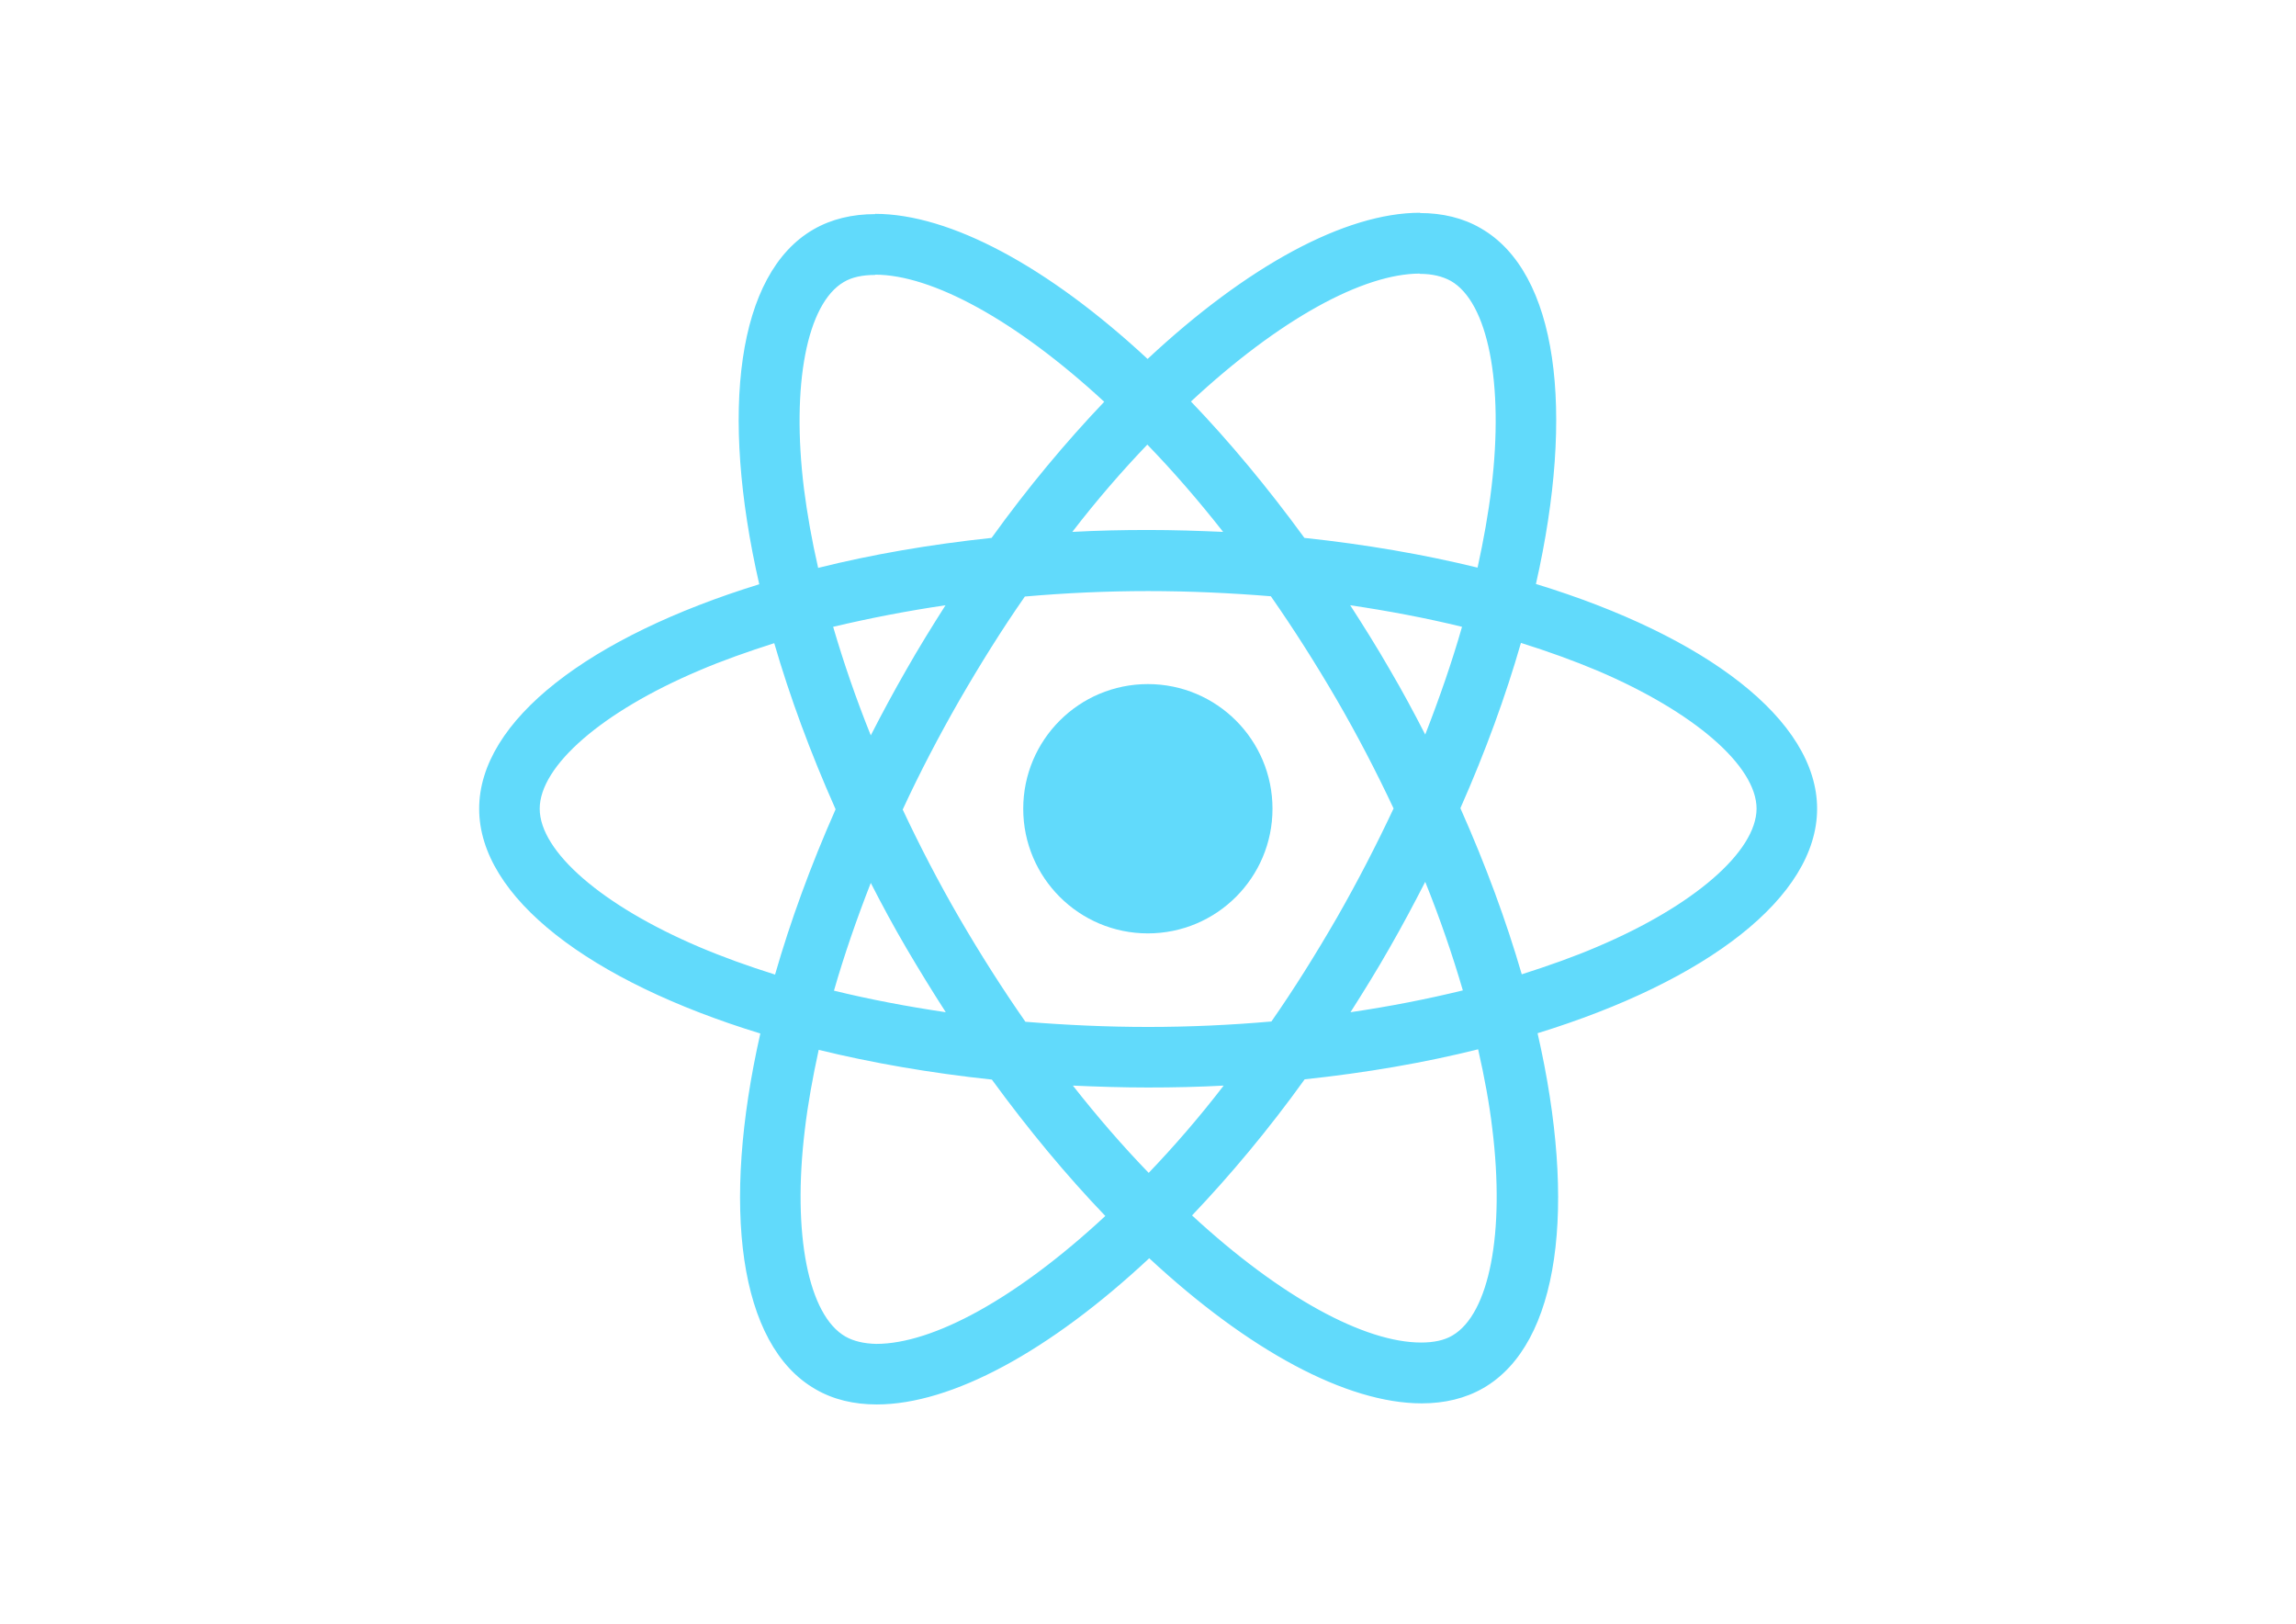
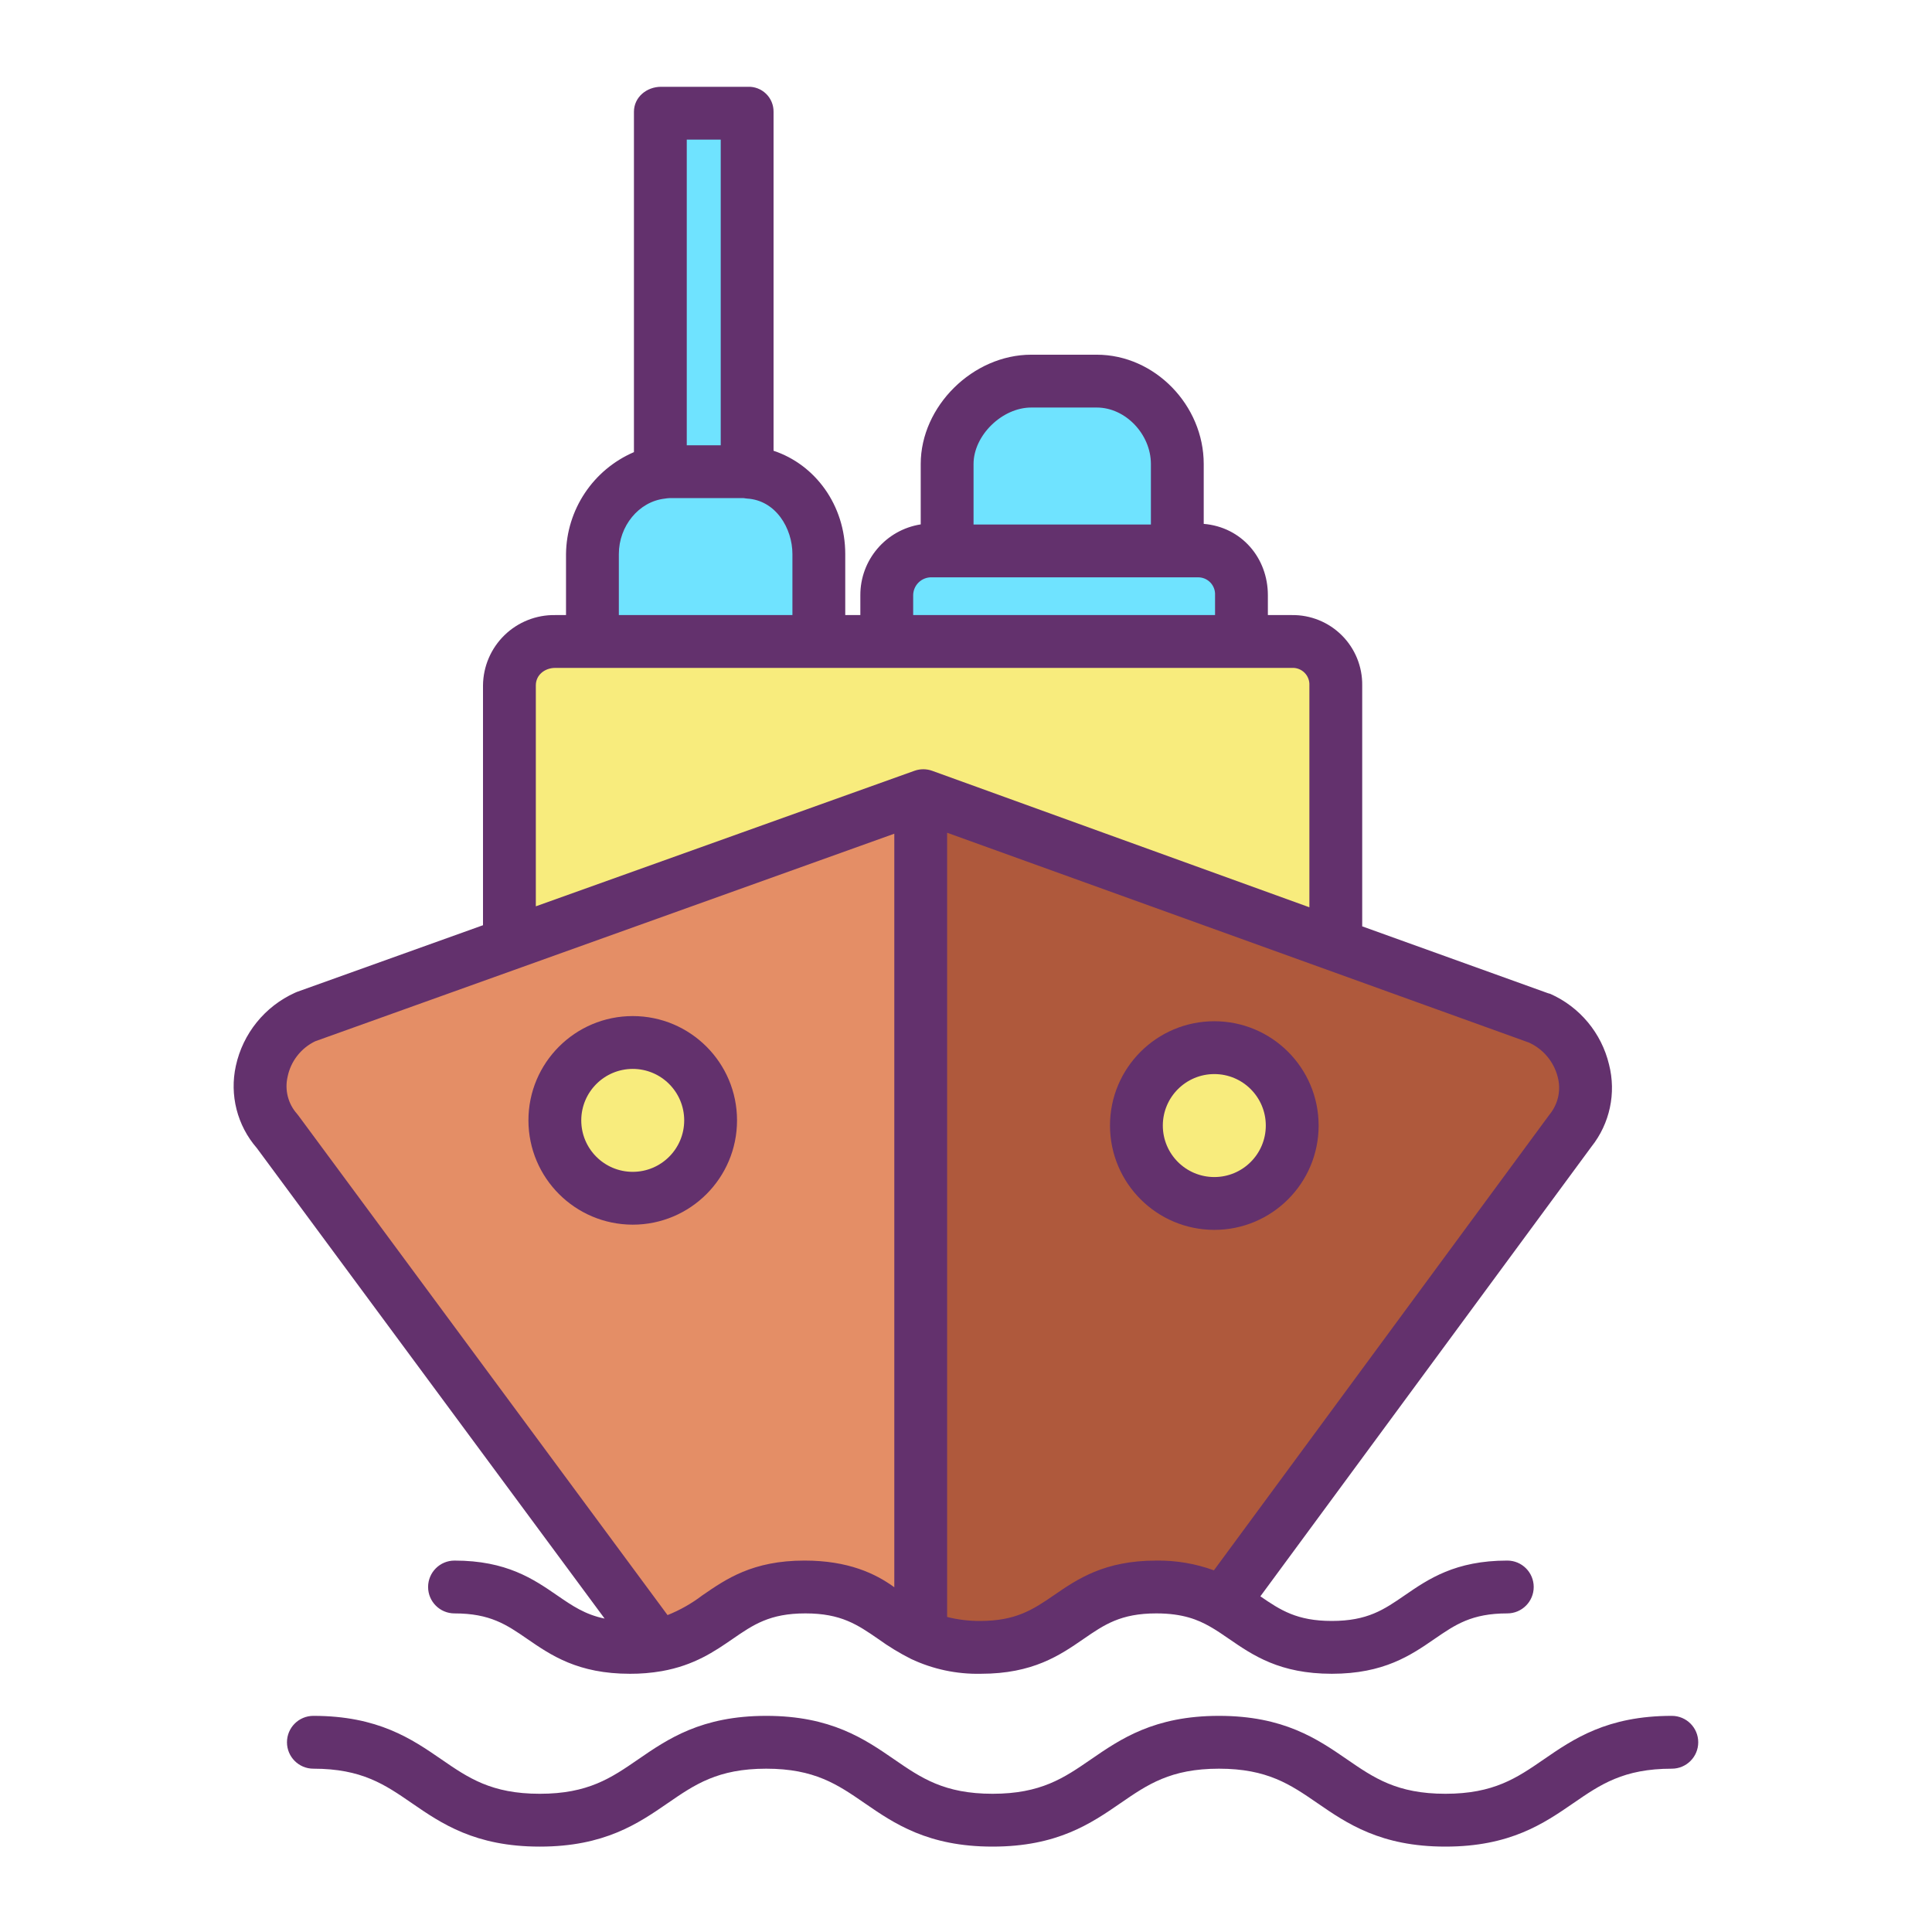
- <svg xmlns="http://www.w3.org/2000/svg" viewBox="0 0 841.9 595.3">
-   <g fill="#61DAFB">
-     <path d="M666.3 296.5c0-32.5-40.7-63.3-103.1-82.4 14.4-63.6 8-114.2-20.2-130.4-6.5-3.8-14.1-5.6-22.4-5.6v22.3c4.6 0 8.3.9 11.4 2.6 13.6 7.8 19.5 37.5 14.9 75.7-1.1 9.4-2.9 19.3-5.1 29.4-19.6-4.8-41-8.5-63.5-10.9-13.5-18.5-27.5-35.3-41.6-50 32.6-30.3 63.2-46.9 84-46.9V78c-27.5 0-63.5 19.6-99.9 53.6-36.4-33.8-72.4-53.2-99.9-53.2v22.3c20.7 0 51.4 16.5 84 46.6-14 14.7-28 31.4-41.3 49.9-22.6 2.4-44 6.1-63.6 11-2.3-10-4-19.7-5.2-29-4.7-38.2 1.1-67.9 14.6-75.8 3-1.8 6.9-2.6 11.5-2.6V78.5c-8.4 0-16 1.8-22.6 5.6-28.1 16.2-34.4 66.7-19.9 130.1-62.2 19.2-102.7 49.9-102.7 82.3 0 32.5 40.7 63.3 103.1 82.4-14.4 63.6-8 114.2 20.2 130.4 6.5 3.8 14.1 5.6 22.5 5.6 27.5 0 63.5-19.6 99.9-53.6 36.4 33.8 72.4 53.2 99.9 53.2 8.4 0 16-1.8 22.6-5.6 28.1-16.2 34.4-66.7 19.9-130.1 62-19.1 102.5-49.9 102.5-82.3zm-130.2-66.7c-3.7 12.9-8.3 26.2-13.5 39.5-4.1-8-8.4-16-13.1-24-4.6-8-9.5-15.8-14.4-23.4 14.2 2.1 27.9 4.7 41 7.9zm-45.8 106.5c-7.8 13.5-15.8 26.3-24.1 38.2-14.9 1.3-30 2-45.2 2-15.1 0-30.2-.7-45-1.9-8.3-11.9-16.4-24.6-24.2-38-7.6-13.1-14.5-26.4-20.8-39.8 6.2-13.4 13.2-26.8 20.7-39.9 7.8-13.5 15.8-26.3 24.1-38.2 14.9-1.3 30-2 45.2-2 15.1 0 30.2.7 45 1.9 8.3 11.9 16.4 24.6 24.2 38 7.6 13.1 14.5 26.4 20.8 39.8-6.3 13.4-13.2 26.8-20.7 39.9zm32.3-13c5.4 13.4 10 26.8 13.8 39.8-13.1 3.2-26.9 5.9-41.2 8 4.9-7.7 9.8-15.6 14.4-23.7 4.6-8 8.9-16.1 13-24.1zM421.2 430c-9.3-9.6-18.6-20.3-27.8-32 9 .4 18.2.7 27.5.7 9.4 0 18.7-.2 27.8-.7-9 11.7-18.3 22.4-27.5 32zm-74.4-58.9c-14.2-2.1-27.9-4.7-41-7.9 3.7-12.9 8.3-26.2 13.5-39.5 4.1 8 8.4 16 13.1 24 4.7 8 9.5 15.8 14.4 23.4zM420.7 163c9.3 9.6 18.6 20.3 27.8 32-9-.4-18.2-.7-27.5-.7-9.4 0-18.7.2-27.8.7 9-11.7 18.3-22.4 27.5-32zm-74 58.9c-4.9 7.7-9.8 15.6-14.4 23.7-4.6 8-8.9 16-13 24-5.4-13.4-10-26.8-13.8-39.8 13.1-3.1 26.9-5.8 41.2-7.9zm-90.5 125.2c-35.4-15.1-58.3-34.9-58.3-50.6 0-15.7 22.9-35.6 58.3-50.6 8.6-3.7 18-7 27.7-10.1 5.7 19.6 13.2 40 22.5 60.9-9.2 20.8-16.6 41.1-22.2 60.6-9.9-3.1-19.3-6.5-28-10.2zM310 490c-13.6-7.8-19.5-37.5-14.9-75.7 1.1-9.4 2.9-19.3 5.1-29.4 19.6 4.8 41 8.5 63.5 10.9 13.5 18.5 27.5 35.3 41.6 50-32.6 30.3-63.2 46.9-84 46.9-4.5-.1-8.3-1-11.3-2.7zm237.2-76.2c4.7 38.2-1.1 67.9-14.6 75.8-3 1.8-6.9 2.6-11.5 2.6-20.7 0-51.4-16.5-84-46.6 14-14.7 28-31.4 41.3-49.9 22.6-2.4 44-6.1 63.6-11 2.3 10.1 4.1 19.8 5.2 29.1zm38.5-66.7c-8.6 3.7-18 7-27.7 10.1-5.7-19.6-13.2-40-22.5-60.9 9.2-20.8 16.6-41.1 22.2-60.6 9.9 3.1 19.3 6.5 28.1 10.2 35.4 15.1 58.3 34.9 58.3 50.6-.1 15.7-23 35.6-58.4 50.6zM320.8 78.4z" />
-     <circle cx="420.9" cy="296.5" r="45.7" />
-     <path d="M520.5 78.1z" />
-   </g>
+ <svg xmlns="http://www.w3.org/2000/svg" id="Layer_1" data-name="Layer 1" viewBox="0 0 512 512" width="512" height="512">
+   <path d="M408.04,269.8c11.64,5.08,15.98,20.28,8.18,29.79l-92.26,125.3c-4.36-2.46-9.59-4.32-17.52-4.32-23.25,0-23.25,16-46.5,16a34.3,34.3,0,0,1-15.49-3.25V211l.4-.14,109.34,39.49Zm-65.59,28.48a20.645,20.645,0,1,0-20.64,20.65A20.639,20.639,0,0,0,342.45,298.28Z" style="fill:#af593c" />
+   <path d="M244.45,211,135.2,250.1l-.06-.18v-68.3a12,12,0,0,1,12-12H342.35a12.01,12.01,0,0,1,12,12v68.3l-.16.43L244.85,210.86Z" style="fill:#f8ec7d" />
+   <path d="M321.81,277.64a20.645,20.645,0,1,1-20.65,20.64A20.639,20.639,0,0,1,321.81,277.64Z" style="fill:#f8ec7d" />
+   <path d="M329.39,157.75v11.87H234.98V157.75a12,12,0,0,1,12-12h70.41A12,12,0,0,1,329.39,157.75Z" style="fill:#6fe3ff" />
+   <path d="M312.03,122.96v22.79H251.25V122.96c0-11.55,10.49-21.71,22.04-21.71h17.36C302.2,101.25,312.03,111.41,312.03,122.96Z" style="fill:#6fe3ff" />
+   <path d="M244.45,211V433.32c-9.71-4.68-14.5-12.75-31.01-12.75-20.57,0-22.94,12.52-39.3,15.41L73.51,299.84c-8.68-9.76-4.34-24.96,7.6-30.38L135.2,250.1Zm-56.12,85.91a20.645,20.645,0,1,0-20.65,20.64A20.647,20.647,0,0,0,188.33,296.91Z" style="fill:#e48e66" />
+   <path d="M216.53,146.83v22.79H156.85V146.83c0-10.8,7.92-20.37,18.38-21.57a18.292,18.292,0,0,1,2.23-.13H197c.39,0,.78.01,1.16.04C209.08,125.82,216.53,135.67,216.53,146.83Z" style="fill:#6fe3ff" />
+   <path d="M198.16,125.13v.04c-.38-.03-.77-.04-1.16-.04H177.46a18.292,18.292,0,0,0-2.23.13l-.02-.13V29.63h22.95Z" style="fill:#6fe3ff" />
+   <path d="M167.68,276.27a20.64,20.64,0,1,1-20.64,20.64A20.647,20.647,0,0,1,167.68,276.27Z" style="fill:#f8ec7d" />
+   <path d="M167.68,324.55a27.64,27.64,0,1,0-27.64-27.64A27.676,27.676,0,0,0,167.68,324.55Zm0-41.28a13.64,13.64,0,1,1-13.64,13.64A13.66,13.66,0,0,1,167.68,283.27Z" style="fill:#63316d" />
+   <path d="M321.81,325.93a27.645,27.645,0,1,0-27.65-27.65A27.676,27.676,0,0,0,321.81,325.93Zm0-41.29a13.645,13.645,0,1,1-13.65,13.64A13.656,13.656,0,0,1,321.81,284.64Z" style="fill:#63316d" />
+   <path d="M160.23,428.939c-5.177-1.067-8.569-3.388-12.561-6.136-6.29-4.328-13.418-9.233-27.219-9.233a7,7,0,1,0,0,14c9.449,0,13.788,2.986,19.281,6.766,6.29,4.329,13.418,9.234,27.219,9.234a48.105,48.105,0,0,0,8.407-.7c8.61-1.52,14.024-5.248,18.8-8.536,5.492-3.78,9.831-6.767,19.283-6.767s13.791,2.988,19.287,6.77a63.607,63.607,0,0,0,8.688,5.287,41.25,41.25,0,0,0,18.525,3.943c13.8,0,20.929-4.9,27.219-9.234,5.493-3.78,9.832-6.766,19.281-6.766,7.071,0,11.085,1.727,14.1,3.427,1.763.987,3.435,2.137,5.2,3.354,6.285,4.321,13.409,9.219,27.2,9.219,13.807,0,20.938-4.906,27.229-9.235,5.493-3.779,9.833-6.765,19.281-6.765a7,7,0,0,0,0-14c-13.8,0-20.928,4.905-27.217,9.232-5.5,3.781-9.837,6.768-19.293,6.768-9.244,0-13.6-2.861-18.929-6.525l87.746-119.17a25.022,25.022,0,0,0,4.649-21.781,27.471,27.471,0,0,0-15.566-18.71c-.139-.06-.454-.116-.6-.168L361,245.494V181.62A18.4,18.4,0,0,0,342.35,163H336v-5.25c0-9.923-7-18.081-17-18.917V122.96C319,107.4,306.034,94,290.65,94H273.29C257.82,94,244,107.666,244,122.96v16.009a18.942,18.942,0,0,0-16,18.781V163h-4V146.83c0-12.986-8-23.74-19-27.373V29.63A6.558,6.558,0,0,0,198.16,23H175.21c-3.866,0-7.21,2.764-7.21,6.63v90.188a29.772,29.772,0,0,0-18,27.012V163h-2.86A18.821,18.821,0,0,0,128,181.62v63.574L78.681,262.87c-.181.064-.323.136-.5.216A27.743,27.743,0,0,0,62.5,282.476a24.992,24.992,0,0,0,5.547,21.759ZM412.8,285.37a11.143,11.143,0,0,1-1.987,9.781q-.117.141-.225.288L321.7,416.154a42.86,42.86,0,0,0-15.259-2.584c-13.8,0-20.928,4.905-27.218,9.233-5.493,3.781-10.057,6.767-19.507,6.767A34.9,34.9,0,0,1,251,428.511V220.686L405.2,276.3A13.721,13.721,0,0,1,412.8,285.37ZM273.29,108h17.36c7.661,0,14.35,7.124,14.35,14.96V139H258V122.96C258,115.4,265.56,108,273.29,108ZM242,157.75a4.781,4.781,0,0,1,4.98-4.75h70.41a4.478,4.478,0,0,1,4.61,4.75V163H242ZM191,37v81h-9V37ZM164,146.83c0-7.412,5.274-13.9,12.161-14.688a9.614,9.614,0,0,1,1.3-.142H197c.206,0,.412.068.613.083.043,0,.322.039.366.042,7.655.456,12.021,7.932,12.021,14.705V163H164Zm-22,34.79c0-2.757,2.383-4.62,5.14-4.62H342.35a4.4,4.4,0,0,1,4.65,4.62v58.818l-99.947-36.162a6.957,6.957,0,0,0-4.678-.022L142,240.184ZM76.211,285.38a13.4,13.4,0,0,1,7.332-9.437L237,220.94v199.7c-5-3.65-12.259-7.072-23.785-7.072-13.805,0-20.82,4.907-27.109,9.236a39.2,39.2,0,0,1-9.2,5.211l-97.8-132.338c-.125-.17-.244-.333-.385-.491A11.023,11.023,0,0,1,76.211,285.38Z" style="fill:#63316d" />
+   <path d="M383.05,475.37c-12.83,0-18.952-4.214-26.042-9.093-7.871-5.417-16.793-11.557-33.968-11.557s-26.1,6.141-33.969,11.559c-7.087,4.878-13.208,9.091-26.031,9.091s-18.944-4.213-26.031-9.092c-7.869-5.417-16.788-11.558-33.959-11.558s-26.1,6.141-33.969,11.559c-7.087,4.878-13.208,9.091-26.031,9.091s-18.945-4.213-26.031-9.091c-7.872-5.418-16.792-11.559-33.969-11.559a7,7,0,1,0,0,14c12.823,0,18.944,4.213,26.031,9.091,7.871,5.418,16.792,11.559,33.969,11.559s26.1-6.141,33.969-11.559c7.086-4.878,13.208-9.091,26.031-9.091s18.935,4.212,26.02,9.09c7.871,5.419,16.792,11.56,33.97,11.56s26.1-6.141,33.969-11.559c7.087-4.878,13.207-9.091,26.031-9.091s18.943,4.213,26.031,9.09c7.873,5.419,16.8,11.56,33.979,11.56s26.1-6.141,33.969-11.559c7.086-4.878,13.208-9.091,26.031-9.091a7,7,0,0,0,0-14c-17.177,0-26.1,6.141-33.969,11.559C401.994,471.157,395.873,475.37,383.05,475.37Z" style="fill:#63316d" />
</svg>
